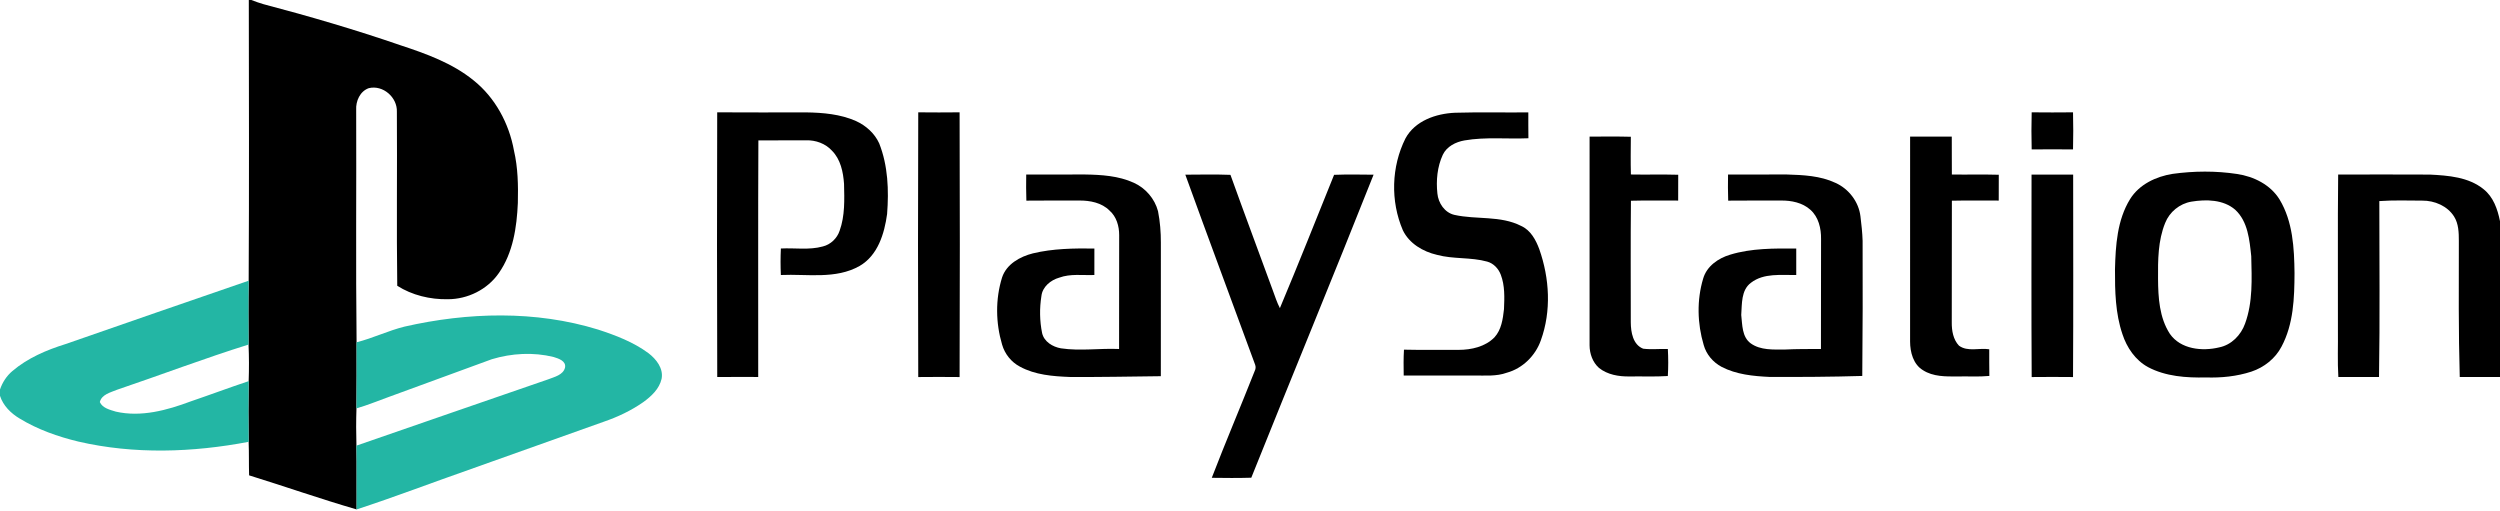
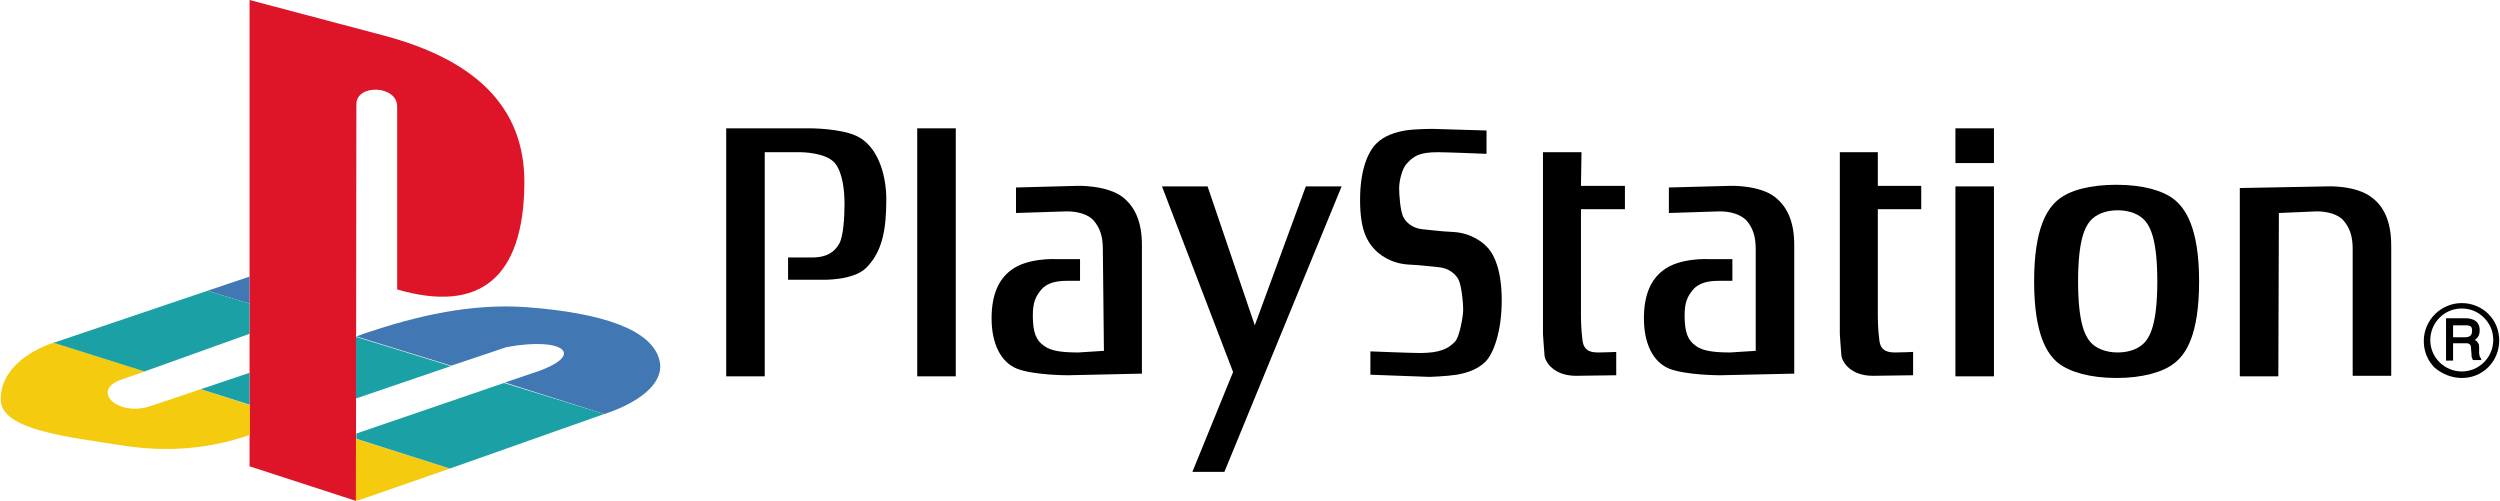
- <svg xmlns="http://www.w3.org/2000/svg" width="1318pt" height="269pt" viewBox="0 0 1318 269" version="1.1">
-   <g id="#000000ff">
-     <path fill="#000000" opacity="1.00" d=" M 131.17 0.00 L 132.52 0.00 C 134.59 0.78 136.65 1.58 138.79 2.17 C 163.14 8.58 187.32 15.66 211.13 23.86 C 224.66 28.32 238.44 33.26 249.64 42.35 C 261.07 51.46 268.38 65.10 270.96 79.37 C 273.08 88.43 273.23 97.77 273.01 107.02 C 272.45 119.82 270.49 133.26 262.97 143.98 C 256.97 152.64 246.54 157.78 236.06 157.75 C 226.83 157.94 217.21 155.64 209.43 150.66 C 209.01 120.11 209.45 89.52 209.23 58.96 C 209.54 51.35 201.92 44.65 194.42 46.48 C 189.81 48.09 187.50 53.31 187.78 57.96 C 187.94 98.78 187.52 139.62 187.99 180.45 C 187.99 192.06 188.07 203.67 187.93 215.29 C 187.70 221.84 187.73 228.39 187.91 234.94 C 188.12 246.15 187.93 257.36 188.01 268.57 C 168.98 263.04 150.26 256.47 131.33 250.60 C 131.15 244.71 131.32 238.82 131.09 232.93 C 130.94 222.27 130.93 211.60 131.10 200.94 C 131.33 194.51 131.31 188.08 131.04 181.65 C 130.98 170.43 130.91 159.20 131.10 147.98 C 131.38 98.66 131.23 49.33 131.17 0.00 Z" />
-     <path fill="#000000" opacity="1.00" d=" M 378.11 59.22 C 393.74 59.32 409.37 59.27 424.99 59.25 C 433.88 59.38 443.06 60.17 451.27 63.81 C 456.52 66.20 461.10 70.28 463.51 75.58 C 468.18 87.39 468.64 100.32 467.68 112.83 C 466.27 123.16 462.81 134.61 453.23 140.19 C 440.59 147.40 425.51 144.35 411.67 144.98 C 411.46 140.33 411.46 135.67 411.68 131.01 C 419.03 130.62 426.59 131.94 433.79 129.93 C 437.92 128.93 441.34 125.64 442.66 121.62 C 445.50 113.73 445.17 105.20 444.98 96.95 C 444.54 90.70 443.18 84.00 438.58 79.41 C 435.18 75.67 430.03 73.83 425.04 73.97 C 416.63 74.04 408.22 73.95 399.82 74.03 C 399.61 115.59 399.78 157.17 399.73 198.74 C 392.53 198.74 385.33 198.70 378.13 198.76 C 377.95 152.25 377.99 105.73 378.11 59.22 Z" />
-     <path fill="#000000" opacity="1.00" d=" M 484.10 59.22 C 491.36 59.30 498.63 59.30 505.90 59.22 C 506.07 105.74 506.06 152.26 505.90 198.78 C 498.63 198.70 491.36 198.70 484.10 198.78 C 483.94 152.26 483.93 105.74 484.10 59.22 Z" />
-     <path fill="#000000" opacity="1.00" d=" M 740.96 72.97 C 746.01 63.66 757.04 59.88 767.07 59.44 C 779.95 59.06 792.84 59.38 805.73 59.26 C 805.73 63.80 805.71 68.35 805.78 72.89 C 794.55 73.38 783.21 72.10 772.08 74.03 C 767.46 74.84 762.71 77.21 760.63 81.63 C 757.72 87.94 757.06 95.14 757.79 102.00 C 758.27 107.06 761.62 112.12 766.79 113.29 C 778.37 115.88 791.05 113.54 801.94 119.11 C 806.96 121.36 809.71 126.49 811.53 131.42 C 816.93 146.74 817.92 163.96 812.35 179.38 C 809.53 187.47 802.74 194.21 794.42 196.49 C 788.83 198.53 782.82 197.92 777.00 197.97 C 764.68 197.96 752.35 197.98 740.03 197.97 C 739.97 193.42 739.89 188.88 740.17 184.34 C 749.77 184.57 759.37 184.42 768.97 184.45 C 775.73 184.44 782.99 182.82 787.88 177.85 C 791.55 173.84 792.32 168.19 792.90 163.00 C 793.16 156.91 793.42 150.58 791.20 144.79 C 789.98 141.61 787.41 138.84 784.06 137.92 C 775.41 135.51 766.25 136.71 757.59 134.36 C 750.21 132.66 742.94 128.40 739.57 121.36 C 733.00 106.04 733.49 87.88 740.96 72.97 Z" />
-     <path fill="#000000" opacity="1.00" d=" M 1071.10 59.22 C 1078.36 59.30 1085.63 59.30 1092.90 59.22 C 1093.06 65.74 1093.06 72.26 1092.90 78.78 C 1085.63 78.70 1078.36 78.70 1071.10 78.78 C 1070.93 72.26 1070.93 65.74 1071.10 59.22 Z" />
-     <path fill="#000000" opacity="1.00" d=" M 838.03 72.02 C 845.28 72.01 852.53 71.90 859.78 72.10 C 859.73 78.73 859.63 85.36 859.81 91.99 C 868.12 92.15 876.44 91.88 884.76 92.13 C 884.72 96.67 884.74 101.20 884.73 105.74 C 876.43 105.79 868.12 105.59 859.83 105.83 C 859.61 127.21 859.76 148.60 859.75 169.99 C 859.79 175.12 860.86 181.70 866.27 183.83 C 870.58 184.37 874.95 183.83 879.29 184.01 C 879.55 188.75 879.57 193.50 879.28 198.24 C 872.53 198.68 865.76 198.36 859.00 198.47 C 853.39 198.54 847.50 197.56 843.00 193.98 C 839.65 191.02 838.04 186.47 838.02 182.07 C 838.04 145.39 838.02 108.70 838.03 72.02 Z" />
-     <path fill="#000000" opacity="1.00" d=" M 1007.01 72.02 C 1014.33 71.98 1021.66 71.98 1028.98 72.02 C 1029.05 78.68 1028.94 85.34 1029.02 92.00 C 1037.26 92.13 1045.51 91.88 1053.76 92.13 C 1053.72 96.67 1053.73 101.20 1053.73 105.74 C 1045.50 105.78 1037.26 105.61 1029.03 105.81 C 1028.94 127.22 1029.05 148.63 1028.97 170.04 C 1028.93 174.31 1029.73 179.05 1032.78 182.24 C 1037.38 185.62 1043.47 183.30 1048.73 184.14 C 1048.75 188.83 1048.69 193.51 1048.79 198.19 C 1043.20 198.74 1037.59 198.33 1031.99 198.47 C 1025.82 198.50 1019.16 198.64 1013.78 195.16 C 1008.66 192.08 1007.01 185.66 1007.00 180.05 C 1007.01 144.04 1006.98 108.03 1007.01 72.02 Z" />
-     <path fill="#000000" opacity="1.00" d=" M 1145.43 91.66 C 1156.65 90.12 1168.15 90.02 1179.36 91.72 C 1188.20 93.03 1197.00 97.38 1201.80 105.19 C 1208.79 116.80 1209.52 130.79 1209.67 143.99 C 1209.62 157.10 1209.15 170.89 1202.83 182.72 C 1199.56 189.02 1193.62 193.70 1186.93 195.92 C 1179.23 198.44 1171.07 199.25 1163.00 198.99 C 1152.62 199.22 1141.74 198.48 1132.41 193.52 C 1125.74 189.87 1121.24 183.23 1118.93 176.12 C 1115.22 165.17 1114.97 153.45 1115.02 141.99 C 1115.33 129.39 1116.17 116.02 1122.96 105.00 C 1127.78 97.21 1136.64 93.06 1145.43 91.66 M 1155.30 106.31 C 1149.10 107.36 1143.76 111.74 1141.46 117.57 C 1137.68 126.87 1137.65 137.13 1137.72 147.01 C 1137.79 156.88 1138.41 167.50 1143.96 176.01 C 1149.63 184.14 1160.99 185.32 1169.95 183.14 C 1176.40 181.86 1181.45 176.66 1183.60 170.60 C 1187.76 159.26 1187.13 146.96 1186.86 135.09 C 1185.95 126.54 1185.12 116.80 1178.42 110.59 C 1172.16 105.15 1163.06 105.03 1155.30 106.31 Z" />
-     <path fill="#000000" opacity="1.00" d=" M 541.02 92.02 C 551.35 91.97 561.67 92.02 572.00 91.99 C 580.68 92.13 589.68 92.68 597.70 96.34 C 603.90 99.11 608.79 104.77 610.51 111.35 C 611.58 116.83 612.03 122.43 612.01 128.01 C 611.97 151.45 612.03 174.89 611.99 198.33 C 595.99 198.51 579.99 198.85 563.98 198.74 C 555.05 198.39 545.71 197.66 537.71 193.30 C 533.14 190.90 529.72 186.61 528.30 181.66 C 524.91 170.23 524.73 157.73 528.28 146.32 C 530.60 139.24 537.74 135.28 544.56 133.57 C 555.15 131.02 566.13 130.88 576.96 131.02 C 576.99 135.67 576.99 140.32 576.95 144.98 C 570.77 145.24 564.36 144.18 558.42 146.38 C 553.93 147.64 549.57 151.20 549.03 156.08 C 548.00 162.56 548.10 169.22 549.41 175.65 C 550.48 180.19 555.00 182.88 559.33 183.64 C 569.48 185.14 579.77 183.55 589.98 183.99 C 590.04 163.98 589.96 143.97 590.03 123.96 C 590.05 119.24 588.61 114.22 584.96 111.03 C 580.82 106.84 574.66 105.68 568.98 105.72 C 559.69 105.73 550.39 105.69 541.10 105.78 C 540.94 101.19 540.96 96.60 541.02 92.02 Z" />
-     <path fill="#000000" opacity="1.00" d=" M 624.90 92.09 C 632.83 92.04 640.77 91.88 648.70 92.18 C 656.00 112.50 663.57 132.73 670.99 153.00 C 672.18 156.18 673.18 159.43 674.76 162.45 C 684.56 139.14 693.86 115.62 703.33 92.17 C 710.26 91.90 717.21 92.02 724.15 92.10 C 702.99 145.47 681.03 198.55 659.68 251.85 C 652.73 252.07 645.79 251.99 638.85 251.90 C 646.12 233.01 654.06 214.39 661.49 195.56 C 662.02 194.51 662.10 193.44 661.73 192.34 C 649.48 158.92 637.01 125.57 624.90 92.09 Z" />
-     <path fill="#000000" opacity="1.00" d=" M 911.02 92.01 C 921.35 91.97 931.67 92.02 942.00 91.99 C 950.64 92.25 959.69 92.65 967.64 96.40 C 974.65 99.52 979.93 106.40 980.83 114.05 C 981.36 118.35 981.84 122.66 981.97 126.99 C 982.08 150.72 982.00 174.47 981.79 198.20 C 965.52 198.69 949.23 198.78 932.95 198.72 C 924.33 198.31 915.39 197.45 907.62 193.40 C 903.12 191.00 899.56 186.84 898.19 181.89 C 894.82 170.57 894.50 158.20 897.91 146.86 C 899.81 140.31 905.89 136.12 912.15 134.26 C 923.40 130.83 935.33 130.96 946.98 131.02 C 947.02 135.68 947.02 140.33 946.98 144.99 C 938.94 145.12 929.91 143.83 923.09 149.08 C 917.85 152.98 918.40 160.25 917.98 166.06 C 918.57 171.20 918.32 177.62 922.98 181.02 C 928.17 184.74 934.92 184.26 940.99 184.27 C 947.32 183.97 953.66 183.99 960.00 183.99 C 960.08 164.65 959.98 145.31 960.06 125.97 C 960.14 120.43 958.74 114.38 954.43 110.58 C 950.25 106.83 944.44 105.67 938.98 105.72 C 929.69 105.74 920.39 105.69 911.10 105.78 C 910.93 101.19 910.96 96.60 911.02 92.01 Z" />
-     <path fill="#000000" opacity="1.00" d=" M 1071.03 92.04 C 1078.34 92.01 1085.65 92.02 1092.97 92.04 C 1092.98 127.62 1093.11 163.20 1092.90 198.78 C 1085.63 198.70 1078.36 198.70 1071.10 198.78 C 1070.89 163.20 1071.02 127.62 1071.03 92.04 Z" />
-     <path fill="#000000" opacity="1.00" d=" M 1232.68 92.02 C 1248.79 91.99 1264.91 91.96 1281.02 92.04 C 1290.75 92.53 1301.43 93.33 1309.30 99.71 C 1314.52 103.83 1316.74 110.34 1318.00 116.63 L 1318.00 198.74 C 1310.92 198.72 1303.85 198.71 1296.78 198.77 C 1296.09 174.86 1296.27 150.93 1296.30 127.01 C 1296.30 122.64 1296.19 117.98 1293.80 114.17 C 1290.27 108.56 1283.48 105.71 1277.01 105.77 C 1269.46 105.74 1261.90 105.48 1254.38 106.01 C 1254.39 136.93 1254.72 167.86 1254.22 198.77 C 1247.07 198.72 1239.92 198.72 1232.78 198.77 C 1232.26 190.52 1232.67 182.26 1232.55 174.00 C 1232.64 146.68 1232.37 119.34 1232.68 92.02 Z" />
-   </g>
-   <g id="#23b6a4ff">
-     <path fill="#23b6a4" opacity="1.00" d=" M 34.57 181.39 C 66.73 170.20 98.90 159.04 131.10 147.98 C 130.91 159.20 130.98 170.43 131.04 181.65 C 107.68 188.94 84.77 197.68 61.59 205.52 C 58.26 206.92 53.61 207.94 52.63 211.97 C 54.08 215.20 57.99 216.05 61.07 217.01 C 74.38 220.05 88.09 216.28 100.56 211.61 C 110.77 208.14 120.87 204.34 131.10 200.94 C 130.93 211.60 130.94 222.27 131.09 232.93 C 101.54 238.56 70.73 239.61 41.28 232.79 C 30.50 230.19 19.86 226.44 10.36 220.65 C 5.74 217.90 1.69 213.91 0.00 208.69 L 0.00 205.34 C 1.28 201.57 3.51 198.14 6.57 195.58 C 14.64 188.72 24.55 184.51 34.57 181.39 Z" />
-     <path fill="#23b6a4" opacity="1.00" d=" M 213.26 172.19 C 246.68 164.58 282.30 163.58 315.30 173.75 C 324.60 176.78 333.92 180.33 341.85 186.18 C 345.95 189.31 349.85 194.20 348.80 199.70 C 347.60 205.06 343.32 208.98 339.04 212.07 C 332.73 216.47 325.70 219.79 318.44 222.29 C 295.07 230.58 271.70 238.91 248.34 247.26 C 228.21 254.30 208.28 261.94 188.01 268.57 C 187.93 257.36 188.12 246.15 187.91 234.94 C 221.62 223.32 255.28 211.56 289.01 199.99 C 292.28 198.70 296.90 197.71 297.88 193.81 C 298.58 190.31 294.47 189.01 291.87 188.21 C 281.20 185.57 269.77 186.22 259.29 189.38 C 241.25 195.99 223.21 202.60 205.16 209.20 C 199.42 211.25 193.80 213.62 187.93 215.29 C 188.07 203.67 187.99 192.06 187.99 180.45 C 196.60 178.28 204.64 174.33 213.26 172.19 Z" />
+ <svg xmlns="http://www.w3.org/2000/svg" version="1.1" baseProfile="tiny" id="svg2" x="0px" y="0px" viewBox="-23 340 564 113" xml:space="preserve">
+   <g>
+     <g id="g4209">
+       <g id="g4783">
+         <path id="path7" fill="#DE1528" d="M57.4,363.5L57.3,453l-24-7.8V340l30.6,8.1     c19.6,5.3,31.6,15.5,31.4,33.4c-0.2,20.9-9.8,29.3-28.7,23.8v-41.2C66.7,359.2,57.4,358.9,57.4,363.5L57.4,363.5z" />
+         <path id="path9" fill="#F4CB0E" d="M22.3,427.8L11,431.6c-7.3,2.5-13.6-3.4-6.8-5.9l5.5-1.9     l-20.6-6.5c-6.3,2.1-12.3,6.7-11.9,13.2c0.4,6.5,15.3,8.1,26.8,9.9c10.7,1.8,20.5,0.8,29.4-2.3v-6.7L22.3,427.8L22.3,427.8     L22.3,427.8z M57.5,453l21-7.3L57.3,439v13.6L57.5,453L57.5,453z" />
+         <path id="path16" fill="#4177B3" d="M113.3,433.4l0.4-0.1c9.2-3.2,13.1-7.7,12.1-11.9     c-1.6-7-12.8-10.8-30-12.1c-12.4-0.9-24.6,1.9-36.5,5.9l-1.9,0.7l21.4,6.6l12.5-4.2c13.1-2.4,18.3,1.9,5.8,5.9l-6.2,2.1     L113.3,433.4L113.3,433.4L113.3,433.4z M33.3,402.4l-9.5,3.2l9.5,2.9V402.4L33.3,402.4z" />
+         <path id="path13" fill="#1BA0A5" d="M78.5,445.7l34.8-12.3l-22.6-7l-33.3,11.4v1.2L78.5,445.7     L78.5,445.7z M33.3,424.1l-11,3.7l11,3.5V424.1L33.3,424.1z M57.3,429.9V416l21.4,6.6L57.3,429.9L57.3,429.9z M9.6,423.8     l23.7-8.5v-6.8l-9.5-2.9l-34.3,11.6c-0.1,0-0.3,0.1-0.5,0.1L9.6,423.8L9.6,423.8z" />
+       </g>
+     </g>
+     <g id="g4781" transform="matrix(1.224341,0,0,1.224341,61.37105,-612.1136)">
+       <path id="path3003" d="M64.9,801.3V847H72v-41.3h6.6c0,0,4.8,0,6.4,2.1c1.4,1.8,1.7,5.1,1.7,7.4    c0,2.4-0.2,6.1-1,7.4c-1.2,2.1-3.2,2.5-5,2.5h-4.4v4.1h6.3c0,0,5.7,0.2,8.1-2.2c3-3,3.7-7.1,3.7-12.6c0-5-1.8-10-5.5-11.7    c-3-1.4-8.5-1.4-8.5-1.4H64.9" />
+       <path id="path3005" d="M100.1,847h7.1v-45.7h-7.1V847z" />
+       <path id="path3007" d="M145.2,812l13.1,34.2l-7.5,18.4h5.9l21.6-52.6h-6.6l-9.4,25.6l-8.7-25.6    L145.2,812" />
+       <path id="path3009" d="M183.6,846.7v-4.3c0,0,7.5,0.3,9.1,0.3c3.5,0,5.2-0.7,6.5-2.1    c0.8-0.8,1.5-4.6,1.5-5.9c0-1.3-0.3-4.2-0.8-5.4c-0.5-1.1-1.8-2.2-3.6-2.4c-1.3-0.1-3.3-0.4-5.7-0.5c-3.3-0.2-5.5-1.9-6.5-3.1    c-1-1.2-2.4-3.1-2.4-8.8s1.5-8.9,3-10.4s3.6-2.1,5.3-2.4c1.9-0.3,5-0.3,5-0.3l10,0.3v4.3c0,0-7.3-0.3-8.9-0.3    c-3.5,0-4.5,0.7-5.8,2.1c-0.8,0.8-1.4,3.1-1.4,4.5c0,1.3,0.2,4,0.7,5.2c0.5,1.1,1.7,2.2,3.6,2.4c1.3,0.1,3.3,0.4,5.7,0.5    c3.3,0.2,5.5,1.9,6.5,3.1c1,1.2,2.4,3.9,2.4,9.5c0,5.7-1.5,9.8-3,11.3s-3.6,2.1-5.3,2.4c-1.9,0.3-5,0.4-5,0.4L183.6,846.7" />
+       <path id="path3011" d="M222.5,805.7h-7.1v33.5c0,0,0.2,3.1,0.3,4.1c0.2,1.1,1.7,3.6,5.8,3.6    l7.4-0.1v-4.3c0,0-2,0.1-3.2,0.1s-2.7-0.1-3-2.1c-0.3-2.1-0.3-4.5-0.3-4.5v-19.8h8.1v-4.3h-8.1L222.5,805.7" />
+       <path id="path3013" d="M291.4,847h7.1v-35h-7.1V847z" />
+       <path id="path3015" d="M291.4,807.7h7.1v-6.4h-7.1V807.7z" />
+       <path id="path3017" d="M321.1,811.7c4.9,0,8.6,1.1,10.6,2.7c2,1.6,4.6,5.1,4.6,15.1    s-2.5,13.5-4.6,15.1c-2,1.6-5.8,2.7-10.6,2.7c-4.9,0-8.6-1.1-10.7-2.7c-2-1.6-4.5-5.1-4.5-15.1s2.5-13.5,4.5-15.1    C312.5,812.7,316.2,811.7,321.1,811.7z M316.2,818.4c-1,1.2-2.2,3.7-2.2,11.1c0,7.4,1.2,9.9,2.2,11.1c1,1.2,2.8,2,5.1,2    c2.3,0,4.1-0.8,5.1-2s2.2-3.7,2.2-11.1c0-7.4-1.2-9.9-2.2-11.1c-1-1.2-2.8-2-5.1-2C319,816.4,317.2,817.2,316.2,818.4" />
+       <path id="path3019" d="M351,816.9l7-0.3c1.8,0,4,0.5,5,1.8c1,1.2,1.6,2.7,1.6,5.1v23.4h7.1v-24    c0-4.5-1.4-7.2-3.5-8.8c-3-2.4-8.4-2.1-8.4-2.1l-16,0.3V847h7.1L351,816.9" />
+       <path id="path3021" d="M277.2,805.7h-7.1v33.5c0,0,0.2,3.1,0.3,4.1c0.2,1.1,1.7,3.6,5.8,3.6    l7.4-0.1v-4.3c0,0-2,0.1-3.2,0.1s-2.7-0.1-3-2.1c-0.3-2.1-0.3-4.5-0.3-4.5v-19.8h8v-4.3h-8v-6.2" />
+       <path id="path3023" d="M134.3,823.5c0-2.4-0.6-3.9-1.6-5.1c-1-1.3-3.2-1.8-5-1.8l-9.4,0.3v-4.7    l11.3-0.3c0,0,5.4-0.2,8.4,2.1c2.1,1.7,3.5,4.3,3.5,8.8v23.7l-13.7,0.3c0,0-6.2,0-9.3-1.2c-3-1.2-4.7-4.6-4.7-9.3    c0-4.5,1.4-7.2,3.5-8.8c3-2.4,8.4-2.1,8.4-2.1h4.4v4h-2.4c-1.8,0-3.7,0.3-4.8,1.7c-1,1.2-1.5,2.3-1.5,4.7c0,3.1,0.6,4.6,2.1,5.6    c1.3,1,3.6,1.2,6.3,1.2l4.7-0.3L134.3,823.5" />
+       <path id="path3025" d="M254.6,823.5c0-2.4-0.6-3.9-1.6-5.1c-1.1-1.3-3.2-1.8-5-1.8l-9.4,0.3    v-4.7l11.3-0.3c0,0,5.4-0.2,8.3,2.1c2.1,1.7,3.5,4.3,3.5,8.8v23.7l-13.7,0.3c0,0-6.2,0-9.3-1.2c-3-1.2-4.7-4.6-4.7-9.3    c0-4.5,1.4-7.2,3.5-8.8c3-2.4,8.4-2.1,8.4-2.1h4.4v4h-2.5c-1.8,0-3.7,0.3-4.8,1.7c-1,1.2-1.5,2.3-1.5,4.7c0,3.1,0.6,4.6,2.1,5.6    c1.3,1,3.7,1.2,6.3,1.2l4.7-0.3V823.5" />
+       <path id="path3027" d="M384.7,847.3c1.9,0,3.6-0.7,4.9-2s2-3.1,2-4.9c0-1.9-0.7-3.6-2-4.9    c-1.3-1.3-3.1-2-4.9-2c-3.8,0-7,3.1-7,7c0,1.9,0.7,3.6,2,4.9C381.1,846.6,382.9,847.3,384.7,847.3L384.7,847.3z M378.9,840.3    c0-1.5,0.6-3,1.7-4.1s2.5-1.7,4.1-1.7s3,0.6,4.1,1.7c1.1,1.1,1.7,2.5,1.7,4.1c0,3.2-2.6,5.8-5.8,5.8c-1.5,0-3-0.6-4.1-1.7    C379.5,843.3,378.9,841.9,378.9,840.3" />
+       <path id="path3029" d="M388.2,843.6c-0.1,0-0.2-0.2-0.2-0.3s-0.1-0.3-0.1-0.6v-1    c0-0.5-0.1-0.8-0.3-1c-0.1-0.2-0.3-0.3-0.5-0.4c0.2-0.2,0.4-0.3,0.6-0.6s0.3-0.7,0.3-1.2c0-0.9-0.4-1.6-1.1-1.9    c-0.4-0.2-0.9-0.3-1.5-0.3h-3.6v7.8h1.3v-3.2h2.1c0.4,0,0.7,0,0.8,0.1c0.3,0.1,0.4,0.4,0.4,0.8l0.1,1.2c0,0.3,0,0.5,0.1,0.6    c0,0.1,0.1,0.2,0.1,0.3l0.1,0.1h1.5L388.2,843.6L388.2,843.6L388.2,843.6z M386.6,838.6c0,0.4-0.1,0.7-0.3,0.9    c-0.2,0.2-0.6,0.3-1,0.3h-2.2v-2.2h2.3c0.3,0,0.6,0,0.7,0.1C386.5,837.8,386.6,838.1,386.6,838.6" />
+     </g>
  </g>
</svg>
